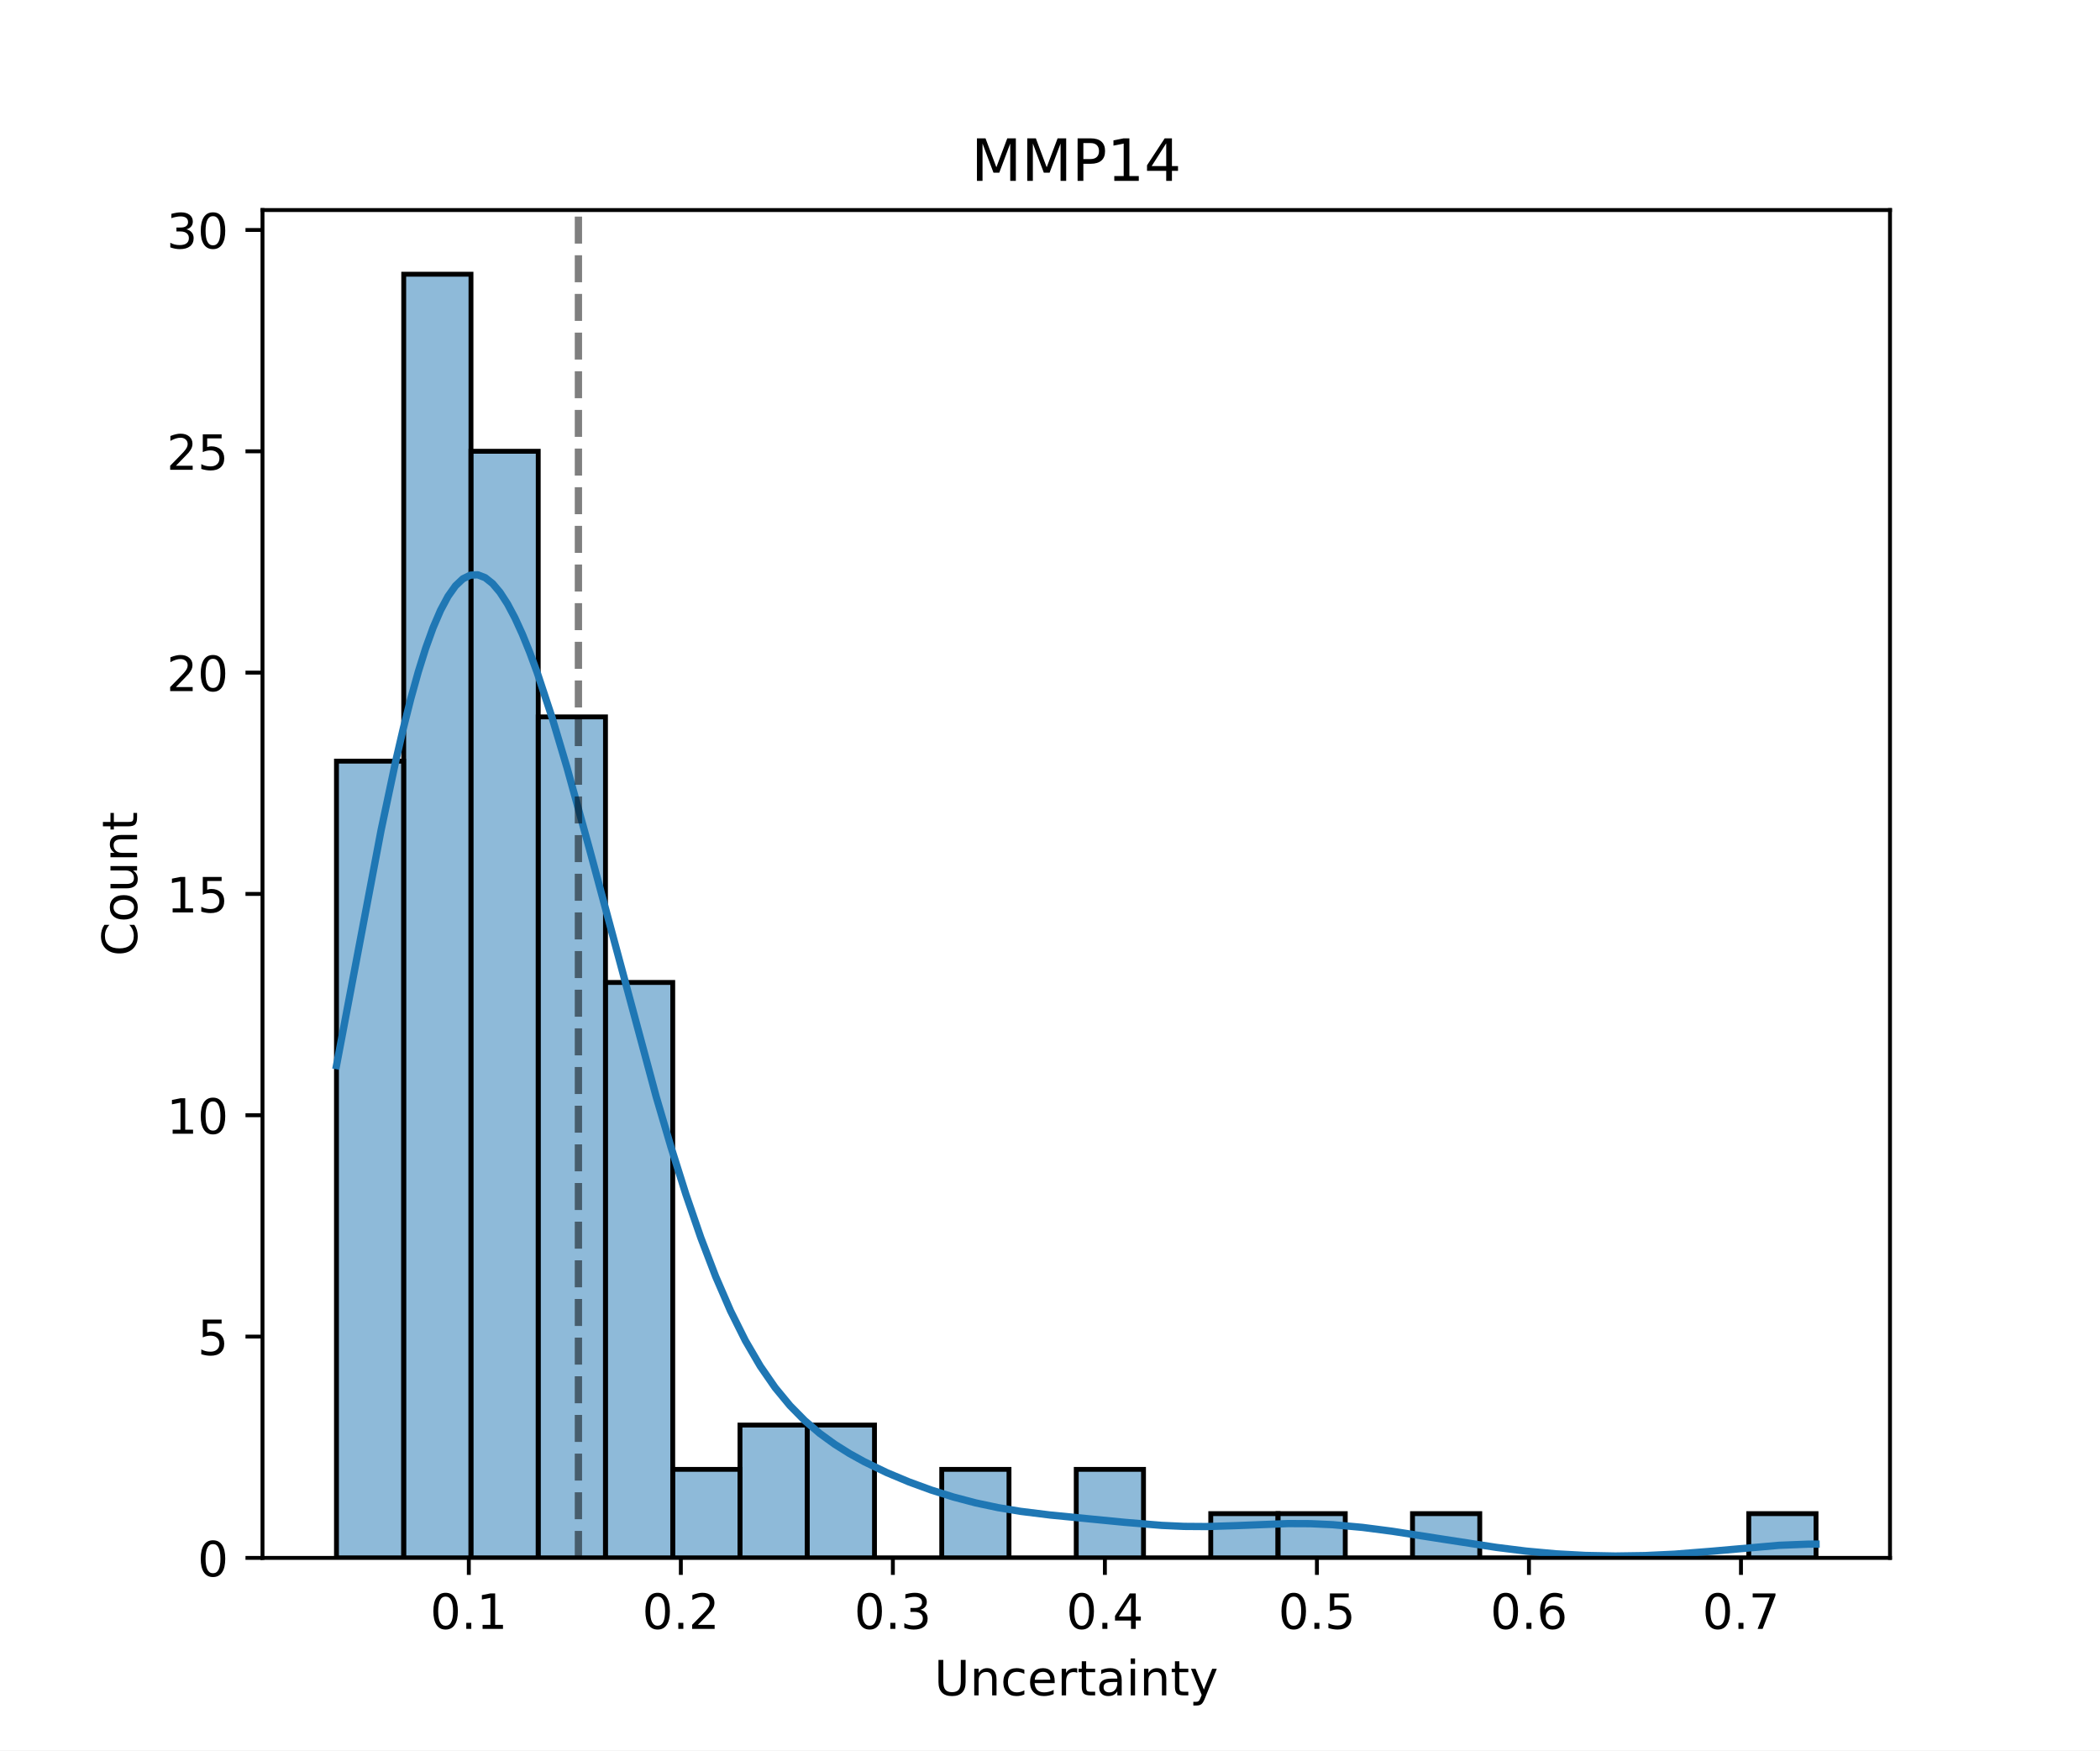
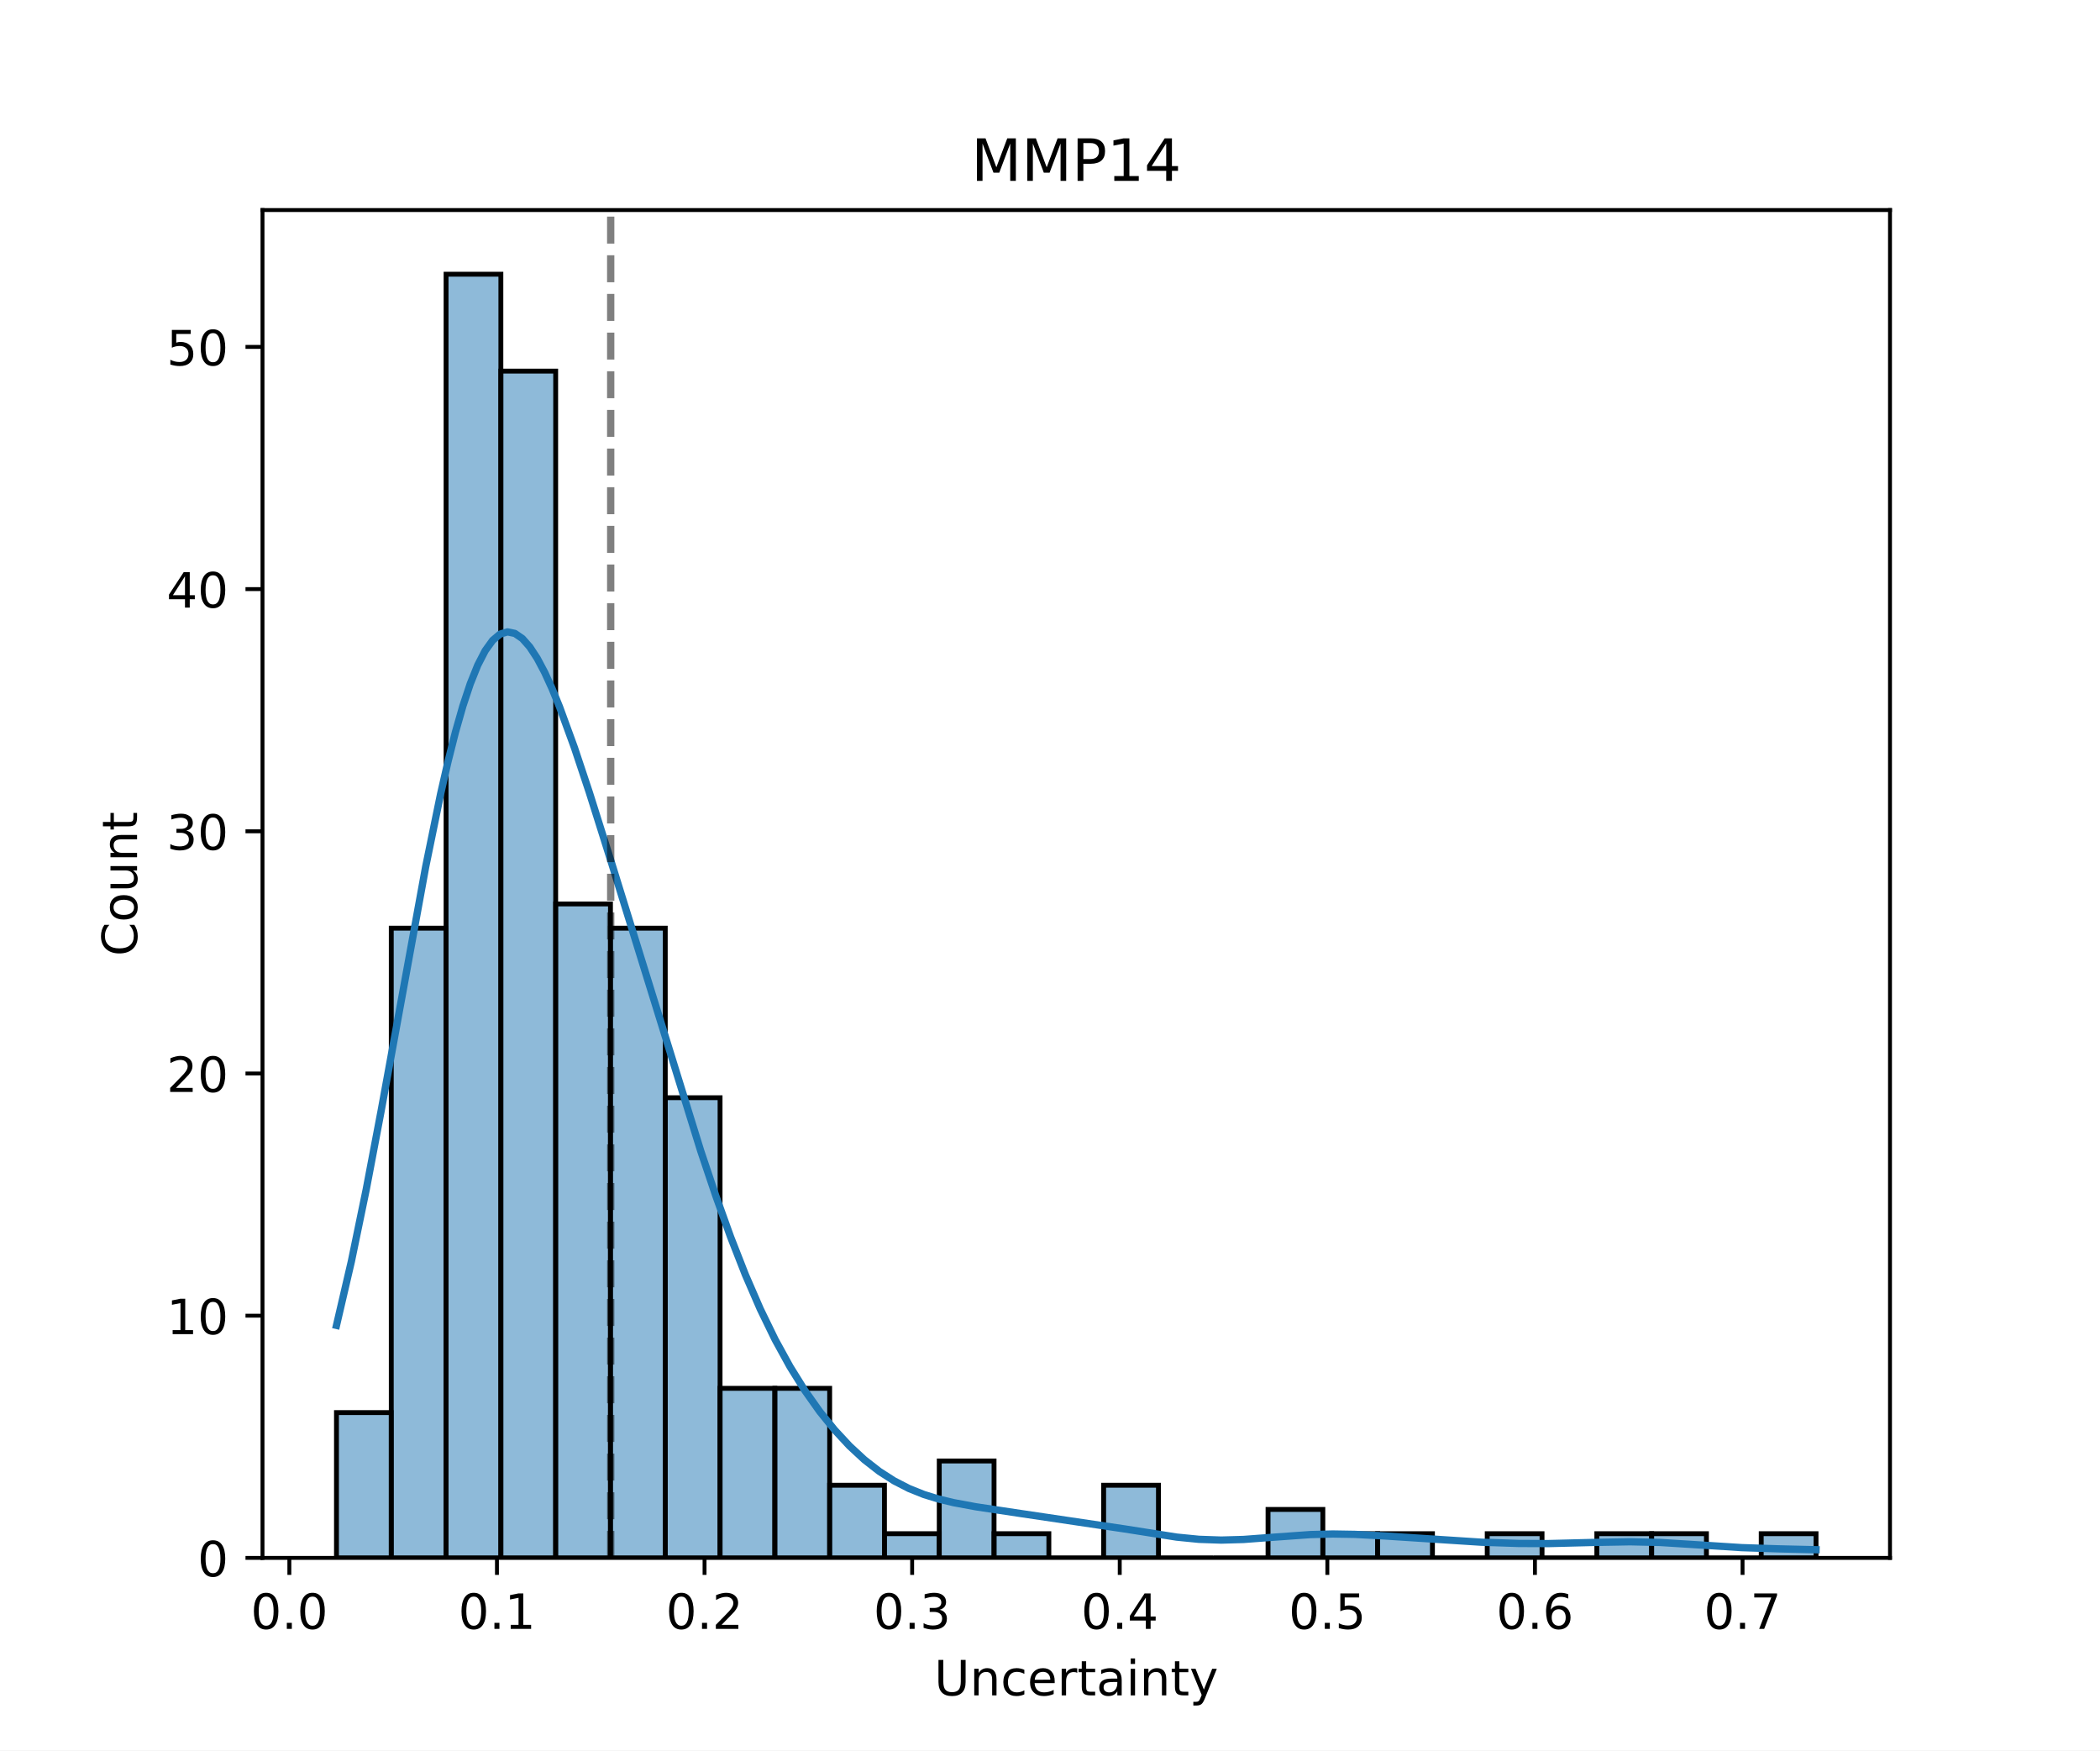
<svg xmlns="http://www.w3.org/2000/svg" xmlns:xlink="http://www.w3.org/1999/xlink" width="432pt" height="360pt" viewBox="0 0 432 360" version="1.1">
  <defs>
    <style type="text/css">*{stroke-linejoin: round; stroke-linecap: butt}</style>
  </defs>
  <g id="figure_1">
    <g id="patch_1">
      <path d="M 0 360  L 432 360  L 432 0  L 0 0  z " style="fill: #ffffff" />
    </g>
    <g id="axes_1">
      <g id="patch_2">
        <path d="M 54 320.4  L 388.8 320.4  L 388.8 43.2  L 54 43.2  z " style="fill: #ffffff" />
      </g>
      <g id="patch_3">
-         <path d="M 69.218 320.4  L 83.053 320.4  L 83.053 156.538  L 69.218 156.538  z " clip-path="url(#pecdbf17933)" style="fill: #1f77b4; fill-opacity: 0.5; stroke: #000000; stroke-linejoin: miter" />
+         <path d="M 69.218 320.4  L 80.491 320.4  L 80.491 290.513  L 69.218 290.513  z " clip-path="url(#p282ab4bf42)" style="fill: #1f77b4; fill-opacity: 0.5; stroke: #000000; stroke-linejoin: miter" />
      </g>
      <g id="patch_4">
-         <path d="M 83.053 320.4  L 96.888 320.4  L 96.888 56.4  L 83.053 56.4  z " clip-path="url(#pecdbf17933)" style="fill: #1f77b4; fill-opacity: 0.5; stroke: #000000; stroke-linejoin: miter" />
+         <path d="M 80.491 320.4  L 91.764 320.4  L 91.764 190.891  L 80.491 190.891  z " clip-path="url(#p282ab4bf42)" style="fill: #1f77b4; fill-opacity: 0.5; stroke: #000000; stroke-linejoin: miter" />
      </g>
      <g id="patch_5">
-         <path d="M 96.888 320.4  L 110.722 320.4  L 110.722 92.814  L 96.888 92.814  z " clip-path="url(#pecdbf17933)" style="fill: #1f77b4; fill-opacity: 0.5; stroke: #000000; stroke-linejoin: miter" />
+         <path d="M 91.764 320.4  L 103.036 320.4  L 103.036 56.4  L 91.764 56.4  z " clip-path="url(#p282ab4bf42)" style="fill: #1f77b4; fill-opacity: 0.5; stroke: #000000; stroke-linejoin: miter" />
      </g>
      <g id="patch_6">
-         <path d="M 110.722 320.4  L 124.557 320.4  L 124.557 147.434  L 110.722 147.434  z " clip-path="url(#pecdbf17933)" style="fill: #1f77b4; fill-opacity: 0.5; stroke: #000000; stroke-linejoin: miter" />
+         <path d="M 103.036 320.4  L 114.309 320.4  L 114.309 76.325  L 103.036 76.325  z " clip-path="url(#p282ab4bf42)" style="fill: #1f77b4; fill-opacity: 0.5; stroke: #000000; stroke-linejoin: miter" />
      </g>
      <g id="patch_7">
-         <path d="M 124.557 320.4  L 138.392 320.4  L 138.392 202.055  L 124.557 202.055  z " clip-path="url(#pecdbf17933)" style="fill: #1f77b4; fill-opacity: 0.5; stroke: #000000; stroke-linejoin: miter" />
+         <path d="M 114.309 320.4  L 125.582 320.4  L 125.582 185.909  L 114.309 185.909  z " clip-path="url(#p282ab4bf42)" style="fill: #1f77b4; fill-opacity: 0.5; stroke: #000000; stroke-linejoin: miter" />
      </g>
      <g id="patch_8">
-         <path d="M 138.392 320.4  L 152.226 320.4  L 152.226 302.193  L 138.392 302.193  z " clip-path="url(#pecdbf17933)" style="fill: #1f77b4; fill-opacity: 0.5; stroke: #000000; stroke-linejoin: miter" />
+         <path d="M 125.582 320.4  L 136.855 320.4  L 136.855 190.891  L 125.582 190.891  z " clip-path="url(#p282ab4bf42)" style="fill: #1f77b4; fill-opacity: 0.5; stroke: #000000; stroke-linejoin: miter" />
      </g>
      <g id="patch_9">
-         <path d="M 152.226 320.4  L 166.061 320.4  L 166.061 293.09  L 152.226 293.09  z " clip-path="url(#pecdbf17933)" style="fill: #1f77b4; fill-opacity: 0.5; stroke: #000000; stroke-linejoin: miter" />
+         <path d="M 136.855 320.4  L 148.127 320.4  L 148.127 225.758  L 136.855 225.758  z " clip-path="url(#p282ab4bf42)" style="fill: #1f77b4; fill-opacity: 0.5; stroke: #000000; stroke-linejoin: miter" />
      </g>
      <g id="patch_10">
-         <path d="M 166.061 320.4  L 179.896 320.4  L 179.896 293.09  L 166.061 293.09  z " clip-path="url(#pecdbf17933)" style="fill: #1f77b4; fill-opacity: 0.5; stroke: #000000; stroke-linejoin: miter" />
+         <path d="M 148.127 320.4  L 159.4 320.4  L 159.4 285.532  L 148.127 285.532  z " clip-path="url(#p282ab4bf42)" style="fill: #1f77b4; fill-opacity: 0.5; stroke: #000000; stroke-linejoin: miter" />
      </g>
      <g id="patch_11">
-         <path d="M 179.896 320.4  L 193.731 320.4  L 193.731 320.4  L 179.896 320.4  z " clip-path="url(#pecdbf17933)" style="fill: #1f77b4; fill-opacity: 0.5; stroke: #000000; stroke-linejoin: miter" />
+         <path d="M 159.4 320.4  L 170.673 320.4  L 170.673 285.532  L 159.4 285.532  z " clip-path="url(#p282ab4bf42)" style="fill: #1f77b4; fill-opacity: 0.5; stroke: #000000; stroke-linejoin: miter" />
      </g>
      <g id="patch_12">
-         <path d="M 193.731 320.4  L 207.565 320.4  L 207.565 302.193  L 193.731 302.193  z " clip-path="url(#pecdbf17933)" style="fill: #1f77b4; fill-opacity: 0.5; stroke: #000000; stroke-linejoin: miter" />
+         <path d="M 170.673 320.4  L 181.945 320.4  L 181.945 305.457  L 170.673 305.457  z " clip-path="url(#p282ab4bf42)" style="fill: #1f77b4; fill-opacity: 0.5; stroke: #000000; stroke-linejoin: miter" />
      </g>
      <g id="patch_13">
-         <path d="M 207.565 320.4  L 221.4 320.4  L 221.4 320.4  L 207.565 320.4  z " clip-path="url(#pecdbf17933)" style="fill: #1f77b4; fill-opacity: 0.5; stroke: #000000; stroke-linejoin: miter" />
+         <path d="M 181.945 320.4  L 193.218 320.4  L 193.218 315.419  L 181.945 315.419  z " clip-path="url(#p282ab4bf42)" style="fill: #1f77b4; fill-opacity: 0.5; stroke: #000000; stroke-linejoin: miter" />
      </g>
      <g id="patch_14">
-         <path d="M 221.4 320.4  L 235.235 320.4  L 235.235 302.193  L 221.4 302.193  z " clip-path="url(#pecdbf17933)" style="fill: #1f77b4; fill-opacity: 0.5; stroke: #000000; stroke-linejoin: miter" />
+         <path d="M 193.218 320.4  L 204.491 320.4  L 204.491 300.475  L 193.218 300.475  z " clip-path="url(#p282ab4bf42)" style="fill: #1f77b4; fill-opacity: 0.5; stroke: #000000; stroke-linejoin: miter" />
      </g>
      <g id="patch_15">
-         <path d="M 235.235 320.4  L 249.069 320.4  L 249.069 320.4  L 235.235 320.4  z " clip-path="url(#pecdbf17933)" style="fill: #1f77b4; fill-opacity: 0.5; stroke: #000000; stroke-linejoin: miter" />
+         <path d="M 204.491 320.4  L 215.764 320.4  L 215.764 315.419  L 204.491 315.419  z " clip-path="url(#p282ab4bf42)" style="fill: #1f77b4; fill-opacity: 0.5; stroke: #000000; stroke-linejoin: miter" />
      </g>
      <g id="patch_16">
-         <path d="M 249.069 320.4  L 262.904 320.4  L 262.904 311.297  L 249.069 311.297  z " clip-path="url(#pecdbf17933)" style="fill: #1f77b4; fill-opacity: 0.5; stroke: #000000; stroke-linejoin: miter" />
+         <path d="M 215.764 320.4  L 227.036 320.4  L 227.036 320.4  L 215.764 320.4  z " clip-path="url(#p282ab4bf42)" style="fill: #1f77b4; fill-opacity: 0.5; stroke: #000000; stroke-linejoin: miter" />
      </g>
      <g id="patch_17">
-         <path d="M 262.904 320.4  L 276.739 320.4  L 276.739 311.297  L 262.904 311.297  z " clip-path="url(#pecdbf17933)" style="fill: #1f77b4; fill-opacity: 0.5; stroke: #000000; stroke-linejoin: miter" />
+         <path d="M 227.036 320.4  L 238.309 320.4  L 238.309 305.457  L 227.036 305.457  z " clip-path="url(#p282ab4bf42)" style="fill: #1f77b4; fill-opacity: 0.5; stroke: #000000; stroke-linejoin: miter" />
      </g>
      <g id="patch_18">
-         <path d="M 276.739 320.4  L 290.574 320.4  L 290.574 320.4  L 276.739 320.4  z " clip-path="url(#pecdbf17933)" style="fill: #1f77b4; fill-opacity: 0.5; stroke: #000000; stroke-linejoin: miter" />
+         <path d="M 238.309 320.4  L 249.582 320.4  L 249.582 320.4  L 238.309 320.4  z " clip-path="url(#p282ab4bf42)" style="fill: #1f77b4; fill-opacity: 0.5; stroke: #000000; stroke-linejoin: miter" />
      </g>
      <g id="patch_19">
-         <path d="M 290.574 320.4  L 304.408 320.4  L 304.408 311.297  L 290.574 311.297  z " clip-path="url(#pecdbf17933)" style="fill: #1f77b4; fill-opacity: 0.5; stroke: #000000; stroke-linejoin: miter" />
+         <path d="M 249.582 320.4  L 260.855 320.4  L 260.855 320.4  L 249.582 320.4  z " clip-path="url(#p282ab4bf42)" style="fill: #1f77b4; fill-opacity: 0.5; stroke: #000000; stroke-linejoin: miter" />
      </g>
      <g id="patch_20">
-         <path d="M 304.408 320.4  L 318.243 320.4  L 318.243 320.4  L 304.408 320.4  z " clip-path="url(#pecdbf17933)" style="fill: #1f77b4; fill-opacity: 0.5; stroke: #000000; stroke-linejoin: miter" />
+         <path d="M 260.855 320.4  L 272.127 320.4  L 272.127 310.438  L 260.855 310.438  z " clip-path="url(#p282ab4bf42)" style="fill: #1f77b4; fill-opacity: 0.5; stroke: #000000; stroke-linejoin: miter" />
      </g>
      <g id="patch_21">
-         <path d="M 318.243 320.4  L 332.078 320.4  L 332.078 320.4  L 318.243 320.4  z " clip-path="url(#pecdbf17933)" style="fill: #1f77b4; fill-opacity: 0.5; stroke: #000000; stroke-linejoin: miter" />
+         <path d="M 272.127 320.4  L 283.4 320.4  L 283.4 315.419  L 272.127 315.419  z " clip-path="url(#p282ab4bf42)" style="fill: #1f77b4; fill-opacity: 0.5; stroke: #000000; stroke-linejoin: miter" />
      </g>
      <g id="patch_22">
-         <path d="M 332.078 320.4  L 345.912 320.4  L 345.912 320.4  L 332.078 320.4  z " clip-path="url(#pecdbf17933)" style="fill: #1f77b4; fill-opacity: 0.5; stroke: #000000; stroke-linejoin: miter" />
+         <path d="M 283.4 320.4  L 294.673 320.4  L 294.673 315.419  L 283.4 315.419  z " clip-path="url(#p282ab4bf42)" style="fill: #1f77b4; fill-opacity: 0.5; stroke: #000000; stroke-linejoin: miter" />
      </g>
      <g id="patch_23">
-         <path d="M 345.912 320.4  L 359.747 320.4  L 359.747 320.4  L 345.912 320.4  z " clip-path="url(#pecdbf17933)" style="fill: #1f77b4; fill-opacity: 0.5; stroke: #000000; stroke-linejoin: miter" />
+         <path d="M 294.673 320.4  L 305.945 320.4  L 305.945 320.4  L 294.673 320.4  z " clip-path="url(#p282ab4bf42)" style="fill: #1f77b4; fill-opacity: 0.5; stroke: #000000; stroke-linejoin: miter" />
      </g>
      <g id="patch_24">
-         <path d="M 359.747 320.4  L 373.582 320.4  L 373.582 311.297  L 359.747 311.297  z " clip-path="url(#pecdbf17933)" style="fill: #1f77b4; fill-opacity: 0.5; stroke: #000000; stroke-linejoin: miter" />
+         <path d="M 305.945 320.4  L 317.218 320.4  L 317.218 315.419  L 305.945 315.419  z " clip-path="url(#p282ab4bf42)" style="fill: #1f77b4; fill-opacity: 0.5; stroke: #000000; stroke-linejoin: miter" />
+       </g>
+       <g id="patch_25">
+         <path d="M 317.218 320.4  L 328.491 320.4  L 328.491 320.4  L 317.218 320.4  z " clip-path="url(#p282ab4bf42)" style="fill: #1f77b4; fill-opacity: 0.5; stroke: #000000; stroke-linejoin: miter" />
+       </g>
+       <g id="patch_26">
+         <path d="M 328.491 320.4  L 339.764 320.4  L 339.764 315.419  L 328.491 315.419  z " clip-path="url(#p282ab4bf42)" style="fill: #1f77b4; fill-opacity: 0.5; stroke: #000000; stroke-linejoin: miter" />
+       </g>
+       <g id="patch_27">
+         <path d="M 339.764 320.4  L 351.036 320.4  L 351.036 315.419  L 339.764 315.419  z " clip-path="url(#p282ab4bf42)" style="fill: #1f77b4; fill-opacity: 0.5; stroke: #000000; stroke-linejoin: miter" />
+       </g>
+       <g id="patch_28">
+         <path d="M 351.036 320.4  L 362.309 320.4  L 362.309 320.4  L 351.036 320.4  z " clip-path="url(#p282ab4bf42)" style="fill: #1f77b4; fill-opacity: 0.5; stroke: #000000; stroke-linejoin: miter" />
+       </g>
+       <g id="patch_29">
+         <path d="M 362.309 320.4  L 373.582 320.4  L 373.582 315.419  L 362.309 315.419  z " clip-path="url(#p282ab4bf42)" style="fill: #1f77b4; fill-opacity: 0.5; stroke: #000000; stroke-linejoin: miter" />
      </g>
      <g id="matplotlib.axis_1">
        <g id="xtick_1">
          <g id="line2d_1">
            <defs>
-               <path id="m5799a15f6e" d="M 0 0  L 0 3.5  " style="stroke: #000000; stroke-width: 0.8" />
+               <path id="m0004b522f9" d="M 0 0  L 0 3.5  " style="stroke: #000000; stroke-width: 0.8" />
            </defs>
            <g>
-               <use xlink:href="#m5799a15f6e" x="96.442" y="320.4" style="stroke: #000000; stroke-width: 0.8" />
+               <use xlink:href="#m0004b522f9" x="59.524" y="320.4" style="stroke: #000000; stroke-width: 0.8" />
            </g>
          </g>
          <g id="text_1">
-             <g transform="translate(88.49064 334.9984) scale(0.1 -0.1)">
+             <g transform="translate(51.57226 334.9984) scale(0.1 -0.1)">
              <defs>
                <path id="DejaVuSans-30" d="M 2034 4250  Q 1547 4250 1301 3770  Q 1056 3291 1056 2328  Q 1056 1369 1301 889  Q 1547 409 2034 409  Q 2525 409 2770 889  Q 3016 1369 3016 2328  Q 3016 3291 2770 3770  Q 2525 4250 2034 4250  z M 2034 4750  Q 2819 4750 3233 4129  Q 3647 3509 3647 2328  Q 3647 1150 3233 529  Q 2819 -91 2034 -91  Q 1250 -91 836 529  Q 422 1150 422 2328  Q 422 3509 836 4129  Q 1250 4750 2034 4750  z " transform="scale(0.015625)" />
                <path id="DejaVuSans-2e" d="M 684 794  L 1344 794  L 1344 0  L 684 0  L 684 794  z " transform="scale(0.015625)" />
-                 <path id="DejaVuSans-31" d="M 794 531  L 1825 531  L 1825 4091  L 703 3866  L 703 4441  L 1819 4666  L 2450 4666  L 2450 531  L 3481 531  L 3481 0  L 794 0  L 794 531  z " transform="scale(0.015625)" />
-               </defs>
-               <use xlink:href="#DejaVuSans-30" />
-               <use xlink:href="#DejaVuSans-2e" transform="translate(63.62305 0)" />
-               <use xlink:href="#DejaVuSans-31" transform="translate(95.41016 0)" />
+               </defs>
+               <use xlink:href="#DejaVuSans-30" />
+               <use xlink:href="#DejaVuSans-2e" transform="translate(63.62305 0)" />
+               <use xlink:href="#DejaVuSans-30" transform="translate(95.41016 0)" />
            </g>
          </g>
        </g>
        <g id="xtick_2">
          <g id="line2d_2">
            <g>
-               <use xlink:href="#m5799a15f6e" x="140.059" y="320.4" style="stroke: #000000; stroke-width: 0.8" />
+               <use xlink:href="#m0004b522f9" x="102.23" y="320.4" style="stroke: #000000; stroke-width: 0.8" />
            </g>
          </g>
          <g id="text_2">
-             <g transform="translate(132.1076 334.9984) scale(0.1 -0.1)">
-               <defs>
-                 <path id="DejaVuSans-32" d="M 1228 531  L 3431 531  L 3431 0  L 469 0  L 469 531  Q 828 903 1448 1529  Q 2069 2156 2228 2338  Q 2531 2678 2651 2914  Q 2772 3150 2772 3378  Q 2772 3750 2511 3984  Q 2250 4219 1831 4219  Q 1534 4219 1204 4116  Q 875 4013 500 3803  L 500 4441  Q 881 4594 1212 4672  Q 1544 4750 1819 4750  Q 2544 4750 2975 4387  Q 3406 4025 3406 3419  Q 3406 3131 3298 2873  Q 3191 2616 2906 2266  Q 2828 2175 2409 1742  Q 1991 1309 1228 531  z " transform="scale(0.015625)" />
-               </defs>
-               <use xlink:href="#DejaVuSans-30" />
-               <use xlink:href="#DejaVuSans-2e" transform="translate(63.62305 0)" />
-               <use xlink:href="#DejaVuSans-32" transform="translate(95.41016 0)" />
+             <g transform="translate(94.27837 334.9984) scale(0.1 -0.1)">
+               <defs>
+                 <path id="DejaVuSans-31" d="M 794 531  L 1825 531  L 1825 4091  L 703 3866  L 703 4441  L 1819 4666  L 2450 4666  L 2450 531  L 3481 531  L 3481 0  L 794 0  L 794 531  z " transform="scale(0.015625)" />
+               </defs>
+               <use xlink:href="#DejaVuSans-30" />
+               <use xlink:href="#DejaVuSans-2e" transform="translate(63.62305 0)" />
+               <use xlink:href="#DejaVuSans-31" transform="translate(95.41016 0)" />
            </g>
          </g>
        </g>
        <g id="xtick_3">
          <g id="line2d_3">
            <g>
-               <use xlink:href="#m5799a15f6e" x="183.676" y="320.4" style="stroke: #000000; stroke-width: 0.8" />
+               <use xlink:href="#m0004b522f9" x="144.936" y="320.4" style="stroke: #000000; stroke-width: 0.8" />
            </g>
          </g>
          <g id="text_3">
-             <g transform="translate(175.7246 334.9984) scale(0.1 -0.1)">
-               <defs>
-                 <path id="DejaVuSans-33" d="M 2597 2516  Q 3050 2419 3304 2112  Q 3559 1806 3559 1356  Q 3559 666 3084 287  Q 2609 -91 1734 -91  Q 1441 -91 1130 -33  Q 819 25 488 141  L 488 750  Q 750 597 1062 519  Q 1375 441 1716 441  Q 2309 441 2620 675  Q 2931 909 2931 1356  Q 2931 1769 2642 2001  Q 2353 2234 1838 2234  L 1294 2234  L 1294 2753  L 1863 2753  Q 2328 2753 2575 2939  Q 2822 3125 2822 3475  Q 2822 3834 2567 4026  Q 2313 4219 1838 4219  Q 1578 4219 1281 4162  Q 984 4106 628 3988  L 628 4550  Q 988 4650 1302 4700  Q 1616 4750 1894 4750  Q 2613 4750 3031 4423  Q 3450 4097 3450 3541  Q 3450 3153 3228 2886  Q 3006 2619 2597 2516  z " transform="scale(0.015625)" />
-               </defs>
-               <use xlink:href="#DejaVuSans-30" />
-               <use xlink:href="#DejaVuSans-2e" transform="translate(63.62305 0)" />
-               <use xlink:href="#DejaVuSans-33" transform="translate(95.41016 0)" />
+             <g transform="translate(136.9845 334.9984) scale(0.1 -0.1)">
+               <defs>
+                 <path id="DejaVuSans-32" d="M 1228 531  L 3431 531  L 3431 0  L 469 0  L 469 531  Q 828 903 1448 1529  Q 2069 2156 2228 2338  Q 2531 2678 2651 2914  Q 2772 3150 2772 3378  Q 2772 3750 2511 3984  Q 2250 4219 1831 4219  Q 1534 4219 1204 4116  Q 875 4013 500 3803  L 500 4441  Q 881 4594 1212 4672  Q 1544 4750 1819 4750  Q 2544 4750 2975 4387  Q 3406 4025 3406 3419  Q 3406 3131 3298 2873  Q 3191 2616 2906 2266  Q 2828 2175 2409 1742  Q 1991 1309 1228 531  z " transform="scale(0.015625)" />
+               </defs>
+               <use xlink:href="#DejaVuSans-30" />
+               <use xlink:href="#DejaVuSans-2e" transform="translate(63.62305 0)" />
+               <use xlink:href="#DejaVuSans-32" transform="translate(95.41016 0)" />
            </g>
          </g>
        </g>
        <g id="xtick_4">
          <g id="line2d_4">
            <g>
-               <use xlink:href="#m5799a15f6e" x="227.293" y="320.4" style="stroke: #000000; stroke-width: 0.8" />
+               <use xlink:href="#m0004b522f9" x="187.642" y="320.4" style="stroke: #000000; stroke-width: 0.8" />
            </g>
          </g>
          <g id="text_4">
-             <g transform="translate(219.3416 334.9984) scale(0.1 -0.1)">
-               <defs>
-                 <path id="DejaVuSans-34" d="M 2419 4116  L 825 1625  L 2419 1625  L 2419 4116  z M 2253 4666  L 3047 4666  L 3047 1625  L 3713 1625  L 3713 1100  L 3047 1100  L 3047 0  L 2419 0  L 2419 1100  L 313 1100  L 313 1709  L 2253 4666  z " transform="scale(0.015625)" />
-               </defs>
-               <use xlink:href="#DejaVuSans-30" />
-               <use xlink:href="#DejaVuSans-2e" transform="translate(63.62305 0)" />
-               <use xlink:href="#DejaVuSans-34" transform="translate(95.41016 0)" />
+             <g transform="translate(179.6906 334.9984) scale(0.1 -0.1)">
+               <defs>
+                 <path id="DejaVuSans-33" d="M 2597 2516  Q 3050 2419 3304 2112  Q 3559 1806 3559 1356  Q 3559 666 3084 287  Q 2609 -91 1734 -91  Q 1441 -91 1130 -33  Q 819 25 488 141  L 488 750  Q 750 597 1062 519  Q 1375 441 1716 441  Q 2309 441 2620 675  Q 2931 909 2931 1356  Q 2931 1769 2642 2001  Q 2353 2234 1838 2234  L 1294 2234  L 1294 2753  L 1863 2753  Q 2328 2753 2575 2939  Q 2822 3125 2822 3475  Q 2822 3834 2567 4026  Q 2313 4219 1838 4219  Q 1578 4219 1281 4162  Q 984 4106 628 3988  L 628 4550  Q 988 4650 1302 4700  Q 1616 4750 1894 4750  Q 2613 4750 3031 4423  Q 3450 4097 3450 3541  Q 3450 3153 3228 2886  Q 3006 2619 2597 2516  z " transform="scale(0.015625)" />
+               </defs>
+               <use xlink:href="#DejaVuSans-30" />
+               <use xlink:href="#DejaVuSans-2e" transform="translate(63.62305 0)" />
+               <use xlink:href="#DejaVuSans-33" transform="translate(95.41016 0)" />
            </g>
          </g>
        </g>
        <g id="xtick_5">
          <g id="line2d_5">
            <g>
-               <use xlink:href="#m5799a15f6e" x="270.91" y="320.4" style="stroke: #000000; stroke-width: 0.8" />
+               <use xlink:href="#m0004b522f9" x="230.348" y="320.4" style="stroke: #000000; stroke-width: 0.8" />
            </g>
          </g>
          <g id="text_5">
-             <g transform="translate(262.9586 334.9984) scale(0.1 -0.1)">
-               <defs>
-                 <path id="DejaVuSans-35" d="M 691 4666  L 3169 4666  L 3169 4134  L 1269 4134  L 1269 2991  Q 1406 3038 1543 3061  Q 1681 3084 1819 3084  Q 2600 3084 3056 2656  Q 3513 2228 3513 1497  Q 3513 744 3044 326  Q 2575 -91 1722 -91  Q 1428 -91 1123 -41  Q 819 9 494 109  L 494 744  Q 775 591 1075 516  Q 1375 441 1709 441  Q 2250 441 2565 725  Q 2881 1009 2881 1497  Q 2881 1984 2565 2268  Q 2250 2553 1709 2553  Q 1456 2553 1204 2497  Q 953 2441 691 2322  L 691 4666  z " transform="scale(0.015625)" />
-               </defs>
-               <use xlink:href="#DejaVuSans-30" />
-               <use xlink:href="#DejaVuSans-2e" transform="translate(63.62305 0)" />
-               <use xlink:href="#DejaVuSans-35" transform="translate(95.41016 0)" />
+             <g transform="translate(222.3967 334.9984) scale(0.1 -0.1)">
+               <defs>
+                 <path id="DejaVuSans-34" d="M 2419 4116  L 825 1625  L 2419 1625  L 2419 4116  z M 2253 4666  L 3047 4666  L 3047 1625  L 3713 1625  L 3713 1100  L 3047 1100  L 3047 0  L 2419 0  L 2419 1100  L 313 1100  L 313 1709  L 2253 4666  z " transform="scale(0.015625)" />
+               </defs>
+               <use xlink:href="#DejaVuSans-30" />
+               <use xlink:href="#DejaVuSans-2e" transform="translate(63.62305 0)" />
+               <use xlink:href="#DejaVuSans-34" transform="translate(95.41016 0)" />
            </g>
          </g>
        </g>
        <g id="xtick_6">
          <g id="line2d_6">
            <g>
-               <use xlink:href="#m5799a15f6e" x="314.527" y="320.4" style="stroke: #000000; stroke-width: 0.8" />
+               <use xlink:href="#m0004b522f9" x="273.054" y="320.4" style="stroke: #000000; stroke-width: 0.8" />
            </g>
          </g>
          <g id="text_6">
-             <g transform="translate(306.5756 334.9984) scale(0.1 -0.1)">
-               <defs>
-                 <path id="DejaVuSans-36" d="M 2113 2584  Q 1688 2584 1439 2293  Q 1191 2003 1191 1497  Q 1191 994 1439 701  Q 1688 409 2113 409  Q 2538 409 2786 701  Q 3034 994 3034 1497  Q 3034 2003 2786 2293  Q 2538 2584 2113 2584  z M 3366 4563  L 3366 3988  Q 3128 4100 2886 4159  Q 2644 4219 2406 4219  Q 1781 4219 1451 3797  Q 1122 3375 1075 2522  Q 1259 2794 1537 2939  Q 1816 3084 2150 3084  Q 2853 3084 3261 2657  Q 3669 2231 3669 1497  Q 3669 778 3244 343  Q 2819 -91 2113 -91  Q 1303 -91 875 529  Q 447 1150 447 2328  Q 447 3434 972 4092  Q 1497 4750 2381 4750  Q 2619 4750 2861 4703  Q 3103 4656 3366 4563  z " transform="scale(0.015625)" />
-               </defs>
-               <use xlink:href="#DejaVuSans-30" />
-               <use xlink:href="#DejaVuSans-2e" transform="translate(63.62305 0)" />
-               <use xlink:href="#DejaVuSans-36" transform="translate(95.41016 0)" />
+             <g transform="translate(265.1028 334.9984) scale(0.1 -0.1)">
+               <defs>
+                 <path id="DejaVuSans-35" d="M 691 4666  L 3169 4666  L 3169 4134  L 1269 4134  L 1269 2991  Q 1406 3038 1543 3061  Q 1681 3084 1819 3084  Q 2600 3084 3056 2656  Q 3513 2228 3513 1497  Q 3513 744 3044 326  Q 2575 -91 1722 -91  Q 1428 -91 1123 -41  Q 819 9 494 109  L 494 744  Q 775 591 1075 516  Q 1375 441 1709 441  Q 2250 441 2565 725  Q 2881 1009 2881 1497  Q 2881 1984 2565 2268  Q 2250 2553 1709 2553  Q 1456 2553 1204 2497  Q 953 2441 691 2322  L 691 4666  z " transform="scale(0.015625)" />
+               </defs>
+               <use xlink:href="#DejaVuSans-30" />
+               <use xlink:href="#DejaVuSans-2e" transform="translate(63.62305 0)" />
+               <use xlink:href="#DejaVuSans-35" transform="translate(95.41016 0)" />
            </g>
          </g>
        </g>
        <g id="xtick_7">
          <g id="line2d_7">
            <g>
-               <use xlink:href="#m5799a15f6e" x="358.144" y="320.4" style="stroke: #000000; stroke-width: 0.8" />
+               <use xlink:href="#m0004b522f9" x="315.76" y="320.4" style="stroke: #000000; stroke-width: 0.8" />
            </g>
          </g>
          <g id="text_7">
-             <g transform="translate(350.1926 334.9984) scale(0.1 -0.1)">
+             <g transform="translate(307.8089 334.9984) scale(0.1 -0.1)">
+               <defs>
+                 <path id="DejaVuSans-36" d="M 2113 2584  Q 1688 2584 1439 2293  Q 1191 2003 1191 1497  Q 1191 994 1439 701  Q 1688 409 2113 409  Q 2538 409 2786 701  Q 3034 994 3034 1497  Q 3034 2003 2786 2293  Q 2538 2584 2113 2584  z M 3366 4563  L 3366 3988  Q 3128 4100 2886 4159  Q 2644 4219 2406 4219  Q 1781 4219 1451 3797  Q 1122 3375 1075 2522  Q 1259 2794 1537 2939  Q 1816 3084 2150 3084  Q 2853 3084 3261 2657  Q 3669 2231 3669 1497  Q 3669 778 3244 343  Q 2819 -91 2113 -91  Q 1303 -91 875 529  Q 447 1150 447 2328  Q 447 3434 972 4092  Q 1497 4750 2381 4750  Q 2619 4750 2861 4703  Q 3103 4656 3366 4563  z " transform="scale(0.015625)" />
+               </defs>
+               <use xlink:href="#DejaVuSans-30" />
+               <use xlink:href="#DejaVuSans-2e" transform="translate(63.62305 0)" />
+               <use xlink:href="#DejaVuSans-36" transform="translate(95.41016 0)" />
+             </g>
+           </g>
+         </g>
+         <g id="xtick_8">
+           <g id="line2d_8">
+             <g>
+               <use xlink:href="#m0004b522f9" x="358.467" y="320.4" style="stroke: #000000; stroke-width: 0.8" />
+             </g>
+           </g>
+           <g id="text_8">
+             <g transform="translate(350.515 334.9984) scale(0.1 -0.1)">
              <defs>
                <path id="DejaVuSans-37" d="M 525 4666  L 3525 4666  L 3525 4397  L 1831 0  L 1172 0  L 2766 4134  L 525 4134  L 525 4666  z " transform="scale(0.015625)" />
              </defs>
              <use xlink:href="#DejaVuSans-30" />
              <use xlink:href="#DejaVuSans-2e" transform="translate(63.62305 0)" />
              <use xlink:href="#DejaVuSans-37" transform="translate(95.41016 0)" />
            </g>
          </g>
        </g>
-         <g id="text_8">
+         <g id="text_9">
          <g transform="translate(192.1891 348.6766) scale(0.1 -0.1)">
            <defs>
              <path id="DejaVuSans-55" d="M 556 4666  L 1191 4666  L 1191 1831  Q 1191 1081 1462 751  Q 1734 422 2344 422  Q 2950 422 3222 751  Q 3494 1081 3494 1831  L 3494 4666  L 4128 4666  L 4128 1753  Q 4128 841 3676 375  Q 3225 -91 2344 -91  Q 1459 -91 1007 375  Q 556 841 556 1753  L 556 4666  z " transform="scale(0.015625)" />
              <path id="DejaVuSans-6e" d="M 3513 2113  L 3513 0  L 2938 0  L 2938 2094  Q 2938 2591 2744 2837  Q 2550 3084 2163 3084  Q 1697 3084 1428 2787  Q 1159 2491 1159 1978  L 1159 0  L 581 0  L 581 3500  L 1159 3500  L 1159 2956  Q 1366 3272 1645 3428  Q 1925 3584 2291 3584  Q 2894 3584 3203 3211  Q 3513 2838 3513 2113  z " transform="scale(0.015625)" />
              <path id="DejaVuSans-63" d="M 3122 3366  L 3122 2828  Q 2878 2963 2633 3030  Q 2388 3097 2138 3097  Q 1578 3097 1268 2742  Q 959 2388 959 1747  Q 959 1106 1268 751  Q 1578 397 2138 397  Q 2388 397 2633 464  Q 2878 531 3122 666  L 3122 134  Q 2881 22 2623 -34  Q 2366 -91 2075 -91  Q 1284 -91 818 406  Q 353 903 353 1747  Q 353 2603 823 3093  Q 1294 3584 2113 3584  Q 2378 3584 2631 3529  Q 2884 3475 3122 3366  z " transform="scale(0.015625)" />
              <path id="DejaVuSans-65" d="M 3597 1894  L 3597 1613  L 953 1613  Q 991 1019 1311 708  Q 1631 397 2203 397  Q 2534 397 2845 478  Q 3156 559 3463 722  L 3463 178  Q 3153 47 2828 -22  Q 2503 -91 2169 -91  Q 1331 -91 842 396  Q 353 884 353 1716  Q 353 2575 817 3079  Q 1281 3584 2069 3584  Q 2775 3584 3186 3129  Q 3597 2675 3597 1894  z M 3022 2063  Q 3016 2534 2758 2815  Q 2500 3097 2075 3097  Q 1594 3097 1305 2825  Q 1016 2553 972 2059  L 3022 2063  z " transform="scale(0.015625)" />
              <path id="DejaVuSans-72" d="M 2631 2963  Q 2534 3019 2420 3045  Q 2306 3072 2169 3072  Q 1681 3072 1420 2755  Q 1159 2438 1159 1844  L 1159 0  L 581 0  L 581 3500  L 1159 3500  L 1159 2956  Q 1341 3275 1631 3429  Q 1922 3584 2338 3584  Q 2397 3584 2469 3576  Q 2541 3569 2628 3553  L 2631 2963  z " transform="scale(0.015625)" />
              <path id="DejaVuSans-74" d="M 1172 4494  L 1172 3500  L 2356 3500  L 2356 3053  L 1172 3053  L 1172 1153  Q 1172 725 1289 603  Q 1406 481 1766 481  L 2356 481  L 2356 0  L 1766 0  Q 1100 0 847 248  Q 594 497 594 1153  L 594 3053  L 172 3053  L 172 3500  L 594 3500  L 594 4494  L 1172 4494  z " transform="scale(0.015625)" />
              <path id="DejaVuSans-61" d="M 2194 1759  Q 1497 1759 1228 1600  Q 959 1441 959 1056  Q 959 750 1161 570  Q 1363 391 1709 391  Q 2188 391 2477 730  Q 2766 1069 2766 1631  L 2766 1759  L 2194 1759  z M 3341 1997  L 3341 0  L 2766 0  L 2766 531  Q 2569 213 2275 61  Q 1981 -91 1556 -91  Q 1019 -91 701 211  Q 384 513 384 1019  Q 384 1609 779 1909  Q 1175 2209 1959 2209  L 2766 2209  L 2766 2266  Q 2766 2663 2505 2880  Q 2244 3097 1772 3097  Q 1472 3097 1187 3025  Q 903 2953 641 2809  L 641 3341  Q 956 3463 1253 3523  Q 1550 3584 1831 3584  Q 2591 3584 2966 3190  Q 3341 2797 3341 1997  z " transform="scale(0.015625)" />
              <path id="DejaVuSans-69" d="M 603 3500  L 1178 3500  L 1178 0  L 603 0  L 603 3500  z M 603 4863  L 1178 4863  L 1178 4134  L 603 4134  L 603 4863  z " transform="scale(0.015625)" />
              <path id="DejaVuSans-79" d="M 2059 -325  Q 1816 -950 1584 -1140  Q 1353 -1331 966 -1331  L 506 -1331  L 506 -850  L 844 -850  Q 1081 -850 1212 -737  Q 1344 -625 1503 -206  L 1606 56  L 191 3500  L 800 3500  L 1894 763  L 2988 3500  L 3597 3500  L 2059 -325  z " transform="scale(0.015625)" />
            </defs>
            <use xlink:href="#DejaVuSans-55" />
            <use xlink:href="#DejaVuSans-6e" transform="translate(73.19336 0)" />
            <use xlink:href="#DejaVuSans-63" transform="translate(136.5723 0)" />
            <use xlink:href="#DejaVuSans-65" transform="translate(191.5527 0)" />
            <use xlink:href="#DejaVuSans-72" transform="translate(253.0762 0)" />
            <use xlink:href="#DejaVuSans-74" transform="translate(294.1895 0)" />
            <use xlink:href="#DejaVuSans-61" transform="translate(333.3984 0)" />
            <use xlink:href="#DejaVuSans-69" transform="translate(394.6777 0)" />
            <use xlink:href="#DejaVuSans-6e" transform="translate(422.4609 0)" />
            <use xlink:href="#DejaVuSans-74" transform="translate(485.8398 0)" />
            <use xlink:href="#DejaVuSans-79" transform="translate(525.0488 0)" />
          </g>
        </g>
      </g>
      <g id="matplotlib.axis_2">
        <g id="ytick_1">
-           <g id="line2d_8">
+           <g id="line2d_9">
            <defs>
-               <path id="m3dcfa100c5" d="M 0 0  L -3.5 0  " style="stroke: #000000; stroke-width: 0.8" />
+               <path id="m704ace9c8b" d="M 0 0  L -3.5 0  " style="stroke: #000000; stroke-width: 0.8" />
            </defs>
            <g>
-               <use xlink:href="#m3dcfa100c5" x="54" y="320.4" style="stroke: #000000; stroke-width: 0.8" />
-             </g>
-           </g>
-           <g id="text_9">
+               <use xlink:href="#m704ace9c8b" x="54" y="320.4" style="stroke: #000000; stroke-width: 0.8" />
+             </g>
+           </g>
+           <g id="text_10">
            <g transform="translate(40.6375 324.1992) scale(0.1 -0.1)">
              <use xlink:href="#DejaVuSans-30" />
            </g>
          </g>
        </g>
        <g id="ytick_2">
-           <g id="line2d_9">
-             <g>
-               <use xlink:href="#m3dcfa100c5" x="54" y="274.883" style="stroke: #000000; stroke-width: 0.8" />
-             </g>
-           </g>
-           <g id="text_10">
-             <g transform="translate(40.6375 278.682) scale(0.1 -0.1)">
+           <g id="line2d_10">
+             <g>
+               <use xlink:href="#m704ace9c8b" x="54" y="270.589" style="stroke: #000000; stroke-width: 0.8" />
+             </g>
+           </g>
+           <g id="text_11">
+             <g transform="translate(34.275 274.3879) scale(0.1 -0.1)">
+               <use xlink:href="#DejaVuSans-31" />
+               <use xlink:href="#DejaVuSans-30" transform="translate(63.62305 0)" />
+             </g>
+           </g>
+         </g>
+         <g id="ytick_3">
+           <g id="line2d_11">
+             <g>
+               <use xlink:href="#m704ace9c8b" x="54" y="220.777" style="stroke: #000000; stroke-width: 0.8" />
+             </g>
+           </g>
+           <g id="text_12">
+             <g transform="translate(34.275 224.5766) scale(0.1 -0.1)">
+               <use xlink:href="#DejaVuSans-32" />
+               <use xlink:href="#DejaVuSans-30" transform="translate(63.62305 0)" />
+             </g>
+           </g>
+         </g>
+         <g id="ytick_4">
+           <g id="line2d_12">
+             <g>
+               <use xlink:href="#m704ace9c8b" x="54" y="170.966" style="stroke: #000000; stroke-width: 0.8" />
+             </g>
+           </g>
+           <g id="text_13">
+             <g transform="translate(34.275 174.7653) scale(0.1 -0.1)">
+               <use xlink:href="#DejaVuSans-33" />
+               <use xlink:href="#DejaVuSans-30" transform="translate(63.62305 0)" />
+             </g>
+           </g>
+         </g>
+         <g id="ytick_5">
+           <g id="line2d_13">
+             <g>
+               <use xlink:href="#m704ace9c8b" x="54" y="121.155" style="stroke: #000000; stroke-width: 0.8" />
+             </g>
+           </g>
+           <g id="text_14">
+             <g transform="translate(34.275 124.9539) scale(0.1 -0.1)">
+               <use xlink:href="#DejaVuSans-34" />
+               <use xlink:href="#DejaVuSans-30" transform="translate(63.62305 0)" />
+             </g>
+           </g>
+         </g>
+         <g id="ytick_6">
+           <g id="line2d_14">
+             <g>
+               <use xlink:href="#m704ace9c8b" x="54" y="71.343" style="stroke: #000000; stroke-width: 0.8" />
+             </g>
+           </g>
+           <g id="text_15">
+             <g transform="translate(34.275 75.14262) scale(0.1 -0.1)">
              <use xlink:href="#DejaVuSans-35" />
-             </g>
-           </g>
-         </g>
-         <g id="ytick_3">
-           <g id="line2d_10">
-             <g>
-               <use xlink:href="#m3dcfa100c5" x="54" y="229.366" style="stroke: #000000; stroke-width: 0.8" />
-             </g>
-           </g>
-           <g id="text_11">
-             <g transform="translate(34.275 233.1647) scale(0.1 -0.1)">
-               <use xlink:href="#DejaVuSans-31" />
-               <use xlink:href="#DejaVuSans-30" transform="translate(63.62305 0)" />
-             </g>
-           </g>
-         </g>
-         <g id="ytick_4">
-           <g id="line2d_11">
-             <g>
-               <use xlink:href="#m3dcfa100c5" x="54" y="183.848" style="stroke: #000000; stroke-width: 0.8" />
-             </g>
-           </g>
-           <g id="text_12">
-             <g transform="translate(34.275 187.6475) scale(0.1 -0.1)">
-               <use xlink:href="#DejaVuSans-31" />
-               <use xlink:href="#DejaVuSans-35" transform="translate(63.62305 0)" />
-             </g>
-           </g>
-         </g>
-         <g id="ytick_5">
-           <g id="line2d_12">
-             <g>
-               <use xlink:href="#m3dcfa100c5" x="54" y="138.331" style="stroke: #000000; stroke-width: 0.8" />
-             </g>
-           </g>
-           <g id="text_13">
-             <g transform="translate(34.275 142.1303) scale(0.1 -0.1)">
-               <use xlink:href="#DejaVuSans-32" />
-               <use xlink:href="#DejaVuSans-30" transform="translate(63.62305 0)" />
-             </g>
-           </g>
-         </g>
-         <g id="ytick_6">
-           <g id="line2d_13">
-             <g>
-               <use xlink:href="#m3dcfa100c5" x="54" y="92.814" style="stroke: #000000; stroke-width: 0.8" />
-             </g>
-           </g>
-           <g id="text_14">
-             <g transform="translate(34.275 96.61301) scale(0.1 -0.1)">
-               <use xlink:href="#DejaVuSans-32" />
-               <use xlink:href="#DejaVuSans-35" transform="translate(63.62305 0)" />
-             </g>
-           </g>
-         </g>
-         <g id="ytick_7">
-           <g id="line2d_14">
-             <g>
-               <use xlink:href="#m3dcfa100c5" x="54" y="47.297" style="stroke: #000000; stroke-width: 0.8" />
-             </g>
-           </g>
-           <g id="text_15">
-             <g transform="translate(34.275 51.09577) scale(0.1 -0.1)">
-               <use xlink:href="#DejaVuSans-33" />
              <use xlink:href="#DejaVuSans-30" transform="translate(63.62305 0)" />
            </g>
          </g>
        </g>
        <g id="text_16">
          <g transform="translate(28.19531 196.6484) rotate(-90) scale(0.1 -0.1)">
            <defs>
              <path id="DejaVuSans-43" d="M 4122 4306  L 4122 3641  Q 3803 3938 3442 4084  Q 3081 4231 2675 4231  Q 1875 4231 1450 3742  Q 1025 3253 1025 2328  Q 1025 1406 1450 917  Q 1875 428 2675 428  Q 3081 428 3442 575  Q 3803 722 4122 1019  L 4122 359  Q 3791 134 3420 21  Q 3050 -91 2638 -91  Q 1578 -91 968 557  Q 359 1206 359 2328  Q 359 3453 968 4101  Q 1578 4750 2638 4750  Q 3056 4750 3426 4639  Q 3797 4528 4122 4306  z " transform="scale(0.015625)" />
              <path id="DejaVuSans-6f" d="M 1959 3097  Q 1497 3097 1228 2736  Q 959 2375 959 1747  Q 959 1119 1226 758  Q 1494 397 1959 397  Q 2419 397 2687 759  Q 2956 1122 2956 1747  Q 2956 2369 2687 2733  Q 2419 3097 1959 3097  z M 1959 3584  Q 2709 3584 3137 3096  Q 3566 2609 3566 1747  Q 3566 888 3137 398  Q 2709 -91 1959 -91  Q 1206 -91 779 398  Q 353 888 353 1747  Q 353 2609 779 3096  Q 1206 3584 1959 3584  z " transform="scale(0.015625)" />
              <path id="DejaVuSans-75" d="M 544 1381  L 544 3500  L 1119 3500  L 1119 1403  Q 1119 906 1312 657  Q 1506 409 1894 409  Q 2359 409 2629 706  Q 2900 1003 2900 1516  L 2900 3500  L 3475 3500  L 3475 0  L 2900 0  L 2900 538  Q 2691 219 2414 64  Q 2138 -91 1772 -91  Q 1169 -91 856 284  Q 544 659 544 1381  z M 1991 3584  L 1991 3584  z " transform="scale(0.015625)" />
            </defs>
            <use xlink:href="#DejaVuSans-43" />
            <use xlink:href="#DejaVuSans-6f" transform="translate(69.82422 0)" />
            <use xlink:href="#DejaVuSans-75" transform="translate(131.0059 0)" />
            <use xlink:href="#DejaVuSans-6e" transform="translate(194.3848 0)" />
            <use xlink:href="#DejaVuSans-74" transform="translate(257.7637 0)" />
          </g>
        </g>
      </g>
      <g id="line2d_15">
-         <path d="M 69.218 219.15  L 78.395 170.735  L 81.454 156.307  L 82.983 149.737  L 84.513 143.678  L 86.042 138.185  L 87.572 133.303  L 89.101 129.069  L 90.631 125.511  L 92.16 122.65  L 93.69 120.493  L 95.219 119.043  L 96.749 118.29  L 98.278 118.218  L 99.807 118.805  L 101.337 120.021  L 102.866 121.831  L 104.396 124.195  L 105.925 127.073  L 107.455 130.419  L 108.984 134.188  L 110.514 138.336  L 113.573 147.591  L 116.632 157.845  L 121.22 174.441  L 134.985 225.545  L 138.044 235.939  L 141.103 245.64  L 144.162 254.532  L 147.221 262.531  L 150.28 269.595  L 153.339 275.725  L 156.398 280.963  L 159.457 285.385  L 162.516 289.09  L 165.575 292.191  L 168.633 294.799  L 171.692 297.019  L 174.751 298.94  L 177.81 300.632  L 182.399 302.849  L 186.987 304.772  L 191.575 306.449  L 196.164 307.891  L 200.752 309.097  L 205.341 310.069  L 209.929 310.826  L 216.047 311.584  L 231.342 313.084  L 238.989 313.714  L 243.577 313.923  L 248.166 313.956  L 254.284 313.765  L 264.99 313.343  L 269.578 313.364  L 274.167 313.573  L 280.284 314.129  L 286.402 314.921  L 297.109 316.593  L 307.815 318.239  L 313.933 319.002  L 320.051 319.561  L 326.168 319.896  L 332.286 320.014  L 338.404 319.923  L 344.522 319.632  L 352.169 319.027  L 365.934 317.813  L 372.052 317.571  L 373.582 317.56  L 373.582 317.56  " clip-path="url(#pecdbf17933)" style="fill: none; stroke: #1f77b4; stroke-width: 1.5; stroke-linecap: square" />
+         <path d="M 69.218 272.583  L 72.277 259.442  L 75.336 244.628  L 78.395 228.508  L 87.572 178.243  L 90.631 163.319  L 92.16 156.63  L 93.69 150.569  L 95.219 145.207  L 96.749 140.603  L 98.278 136.802  L 99.807 133.833  L 101.337 131.707  L 102.866 130.421  L 104.396 129.954  L 105.925 130.272  L 107.455 131.325  L 108.984 133.057  L 110.514 135.399  L 112.043 138.281  L 113.573 141.627  L 115.102 145.366  L 118.161 153.744  L 121.22 162.931  L 125.808 177.481  L 144.162 236.744  L 147.221 245.846  L 150.28 254.359  L 153.339 262.172  L 156.398 269.224  L 159.457 275.512  L 162.516 281.076  L 165.575 285.981  L 168.633 290.296  L 171.692 294.082  L 174.751 297.377  L 177.81 300.209  L 180.869 302.596  L 183.928 304.559  L 186.987 306.13  L 190.046 307.357  L 193.105 308.303  L 196.164 309.036  L 200.752 309.887  L 209.929 311.266  L 231.342 314.443  L 242.048 316.125  L 246.636 316.579  L 251.225 316.738  L 255.813 316.608  L 261.931 316.151  L 269.578 315.604  L 274.167 315.486  L 278.755 315.563  L 284.873 315.89  L 304.756 317.175  L 312.403 317.431  L 318.521 317.456  L 327.698 317.224  L 335.345 317.083  L 341.463 317.223  L 349.11 317.702  L 358.287 318.289  L 365.934 318.542  L 373.582 318.721  L 373.582 318.721  " clip-path="url(#p282ab4bf42)" style="fill: none; stroke: #1f77b4; stroke-width: 1.5; stroke-linecap: square" />
      </g>
      <g id="line2d_16">
-         <path d="M 118.988 320.4  L 118.988 43.2  " clip-path="url(#pecdbf17933)" style="fill: none; stroke-dasharray: 5.55,2.4; stroke-dashoffset: 0; stroke: #000000; stroke-opacity: 0.5; stroke-width: 1.5" />
-       </g>
-       <g id="patch_25">
+         <path d="M 125.632 320.4  L 125.632 43.2  " clip-path="url(#p282ab4bf42)" style="fill: none; stroke-dasharray: 5.55,2.4; stroke-dashoffset: 0; stroke: #000000; stroke-opacity: 0.5; stroke-width: 1.5" />
+       </g>
+       <g id="patch_30">
        <path d="M 54 320.4  L 54 43.2  " style="fill: none; stroke: #000000; stroke-width: 0.8; stroke-linejoin: miter; stroke-linecap: square" />
      </g>
-       <g id="patch_26">
+       <g id="patch_31">
        <path d="M 388.8 320.4  L 388.8 43.2  " style="fill: none; stroke: #000000; stroke-width: 0.8; stroke-linejoin: miter; stroke-linecap: square" />
      </g>
-       <g id="patch_27">
+       <g id="patch_32">
        <path d="M 54 320.4  L 388.8 320.4  " style="fill: none; stroke: #000000; stroke-width: 0.8; stroke-linejoin: miter; stroke-linecap: square" />
      </g>
-       <g id="patch_28">
+       <g id="patch_33">
        <path d="M 54 43.2  L 388.8 43.2  " style="fill: none; stroke: #000000; stroke-width: 0.8; stroke-linejoin: miter; stroke-linecap: square" />
      </g>
      <g id="text_17">
        <g transform="translate(199.7934 37.2) scale(0.12 -0.12)">
          <defs>
            <path id="DejaVuSans-4d" d="M 628 4666  L 1569 4666  L 2759 1491  L 3956 4666  L 4897 4666  L 4897 0  L 4281 0  L 4281 4097  L 3078 897  L 2444 897  L 1241 4097  L 1241 0  L 628 0  L 628 4666  z " transform="scale(0.015625)" />
            <path id="DejaVuSans-50" d="M 1259 4147  L 1259 2394  L 2053 2394  Q 2494 2394 2734 2622  Q 2975 2850 2975 3272  Q 2975 3691 2734 3919  Q 2494 4147 2053 4147  L 1259 4147  z M 628 4666  L 2053 4666  Q 2838 4666 3239 4311  Q 3641 3956 3641 3272  Q 3641 2581 3239 2228  Q 2838 1875 2053 1875  L 1259 1875  L 1259 0  L 628 0  L 628 4666  z " transform="scale(0.015625)" />
          </defs>
          <use xlink:href="#DejaVuSans-4d" />
          <use xlink:href="#DejaVuSans-4d" transform="translate(86.2793 0)" />
          <use xlink:href="#DejaVuSans-50" transform="translate(172.5586 0)" />
          <use xlink:href="#DejaVuSans-31" transform="translate(232.8613 0)" />
          <use xlink:href="#DejaVuSans-34" transform="translate(296.4844 0)" />
        </g>
      </g>
    </g>
  </g>
  <defs>
-     <clipPath id="pecdbf17933">
+     <clipPath id="p282ab4bf42">
      <rect x="54" y="43.2" width="334.8" height="277.2" />
    </clipPath>
  </defs>
</svg>
